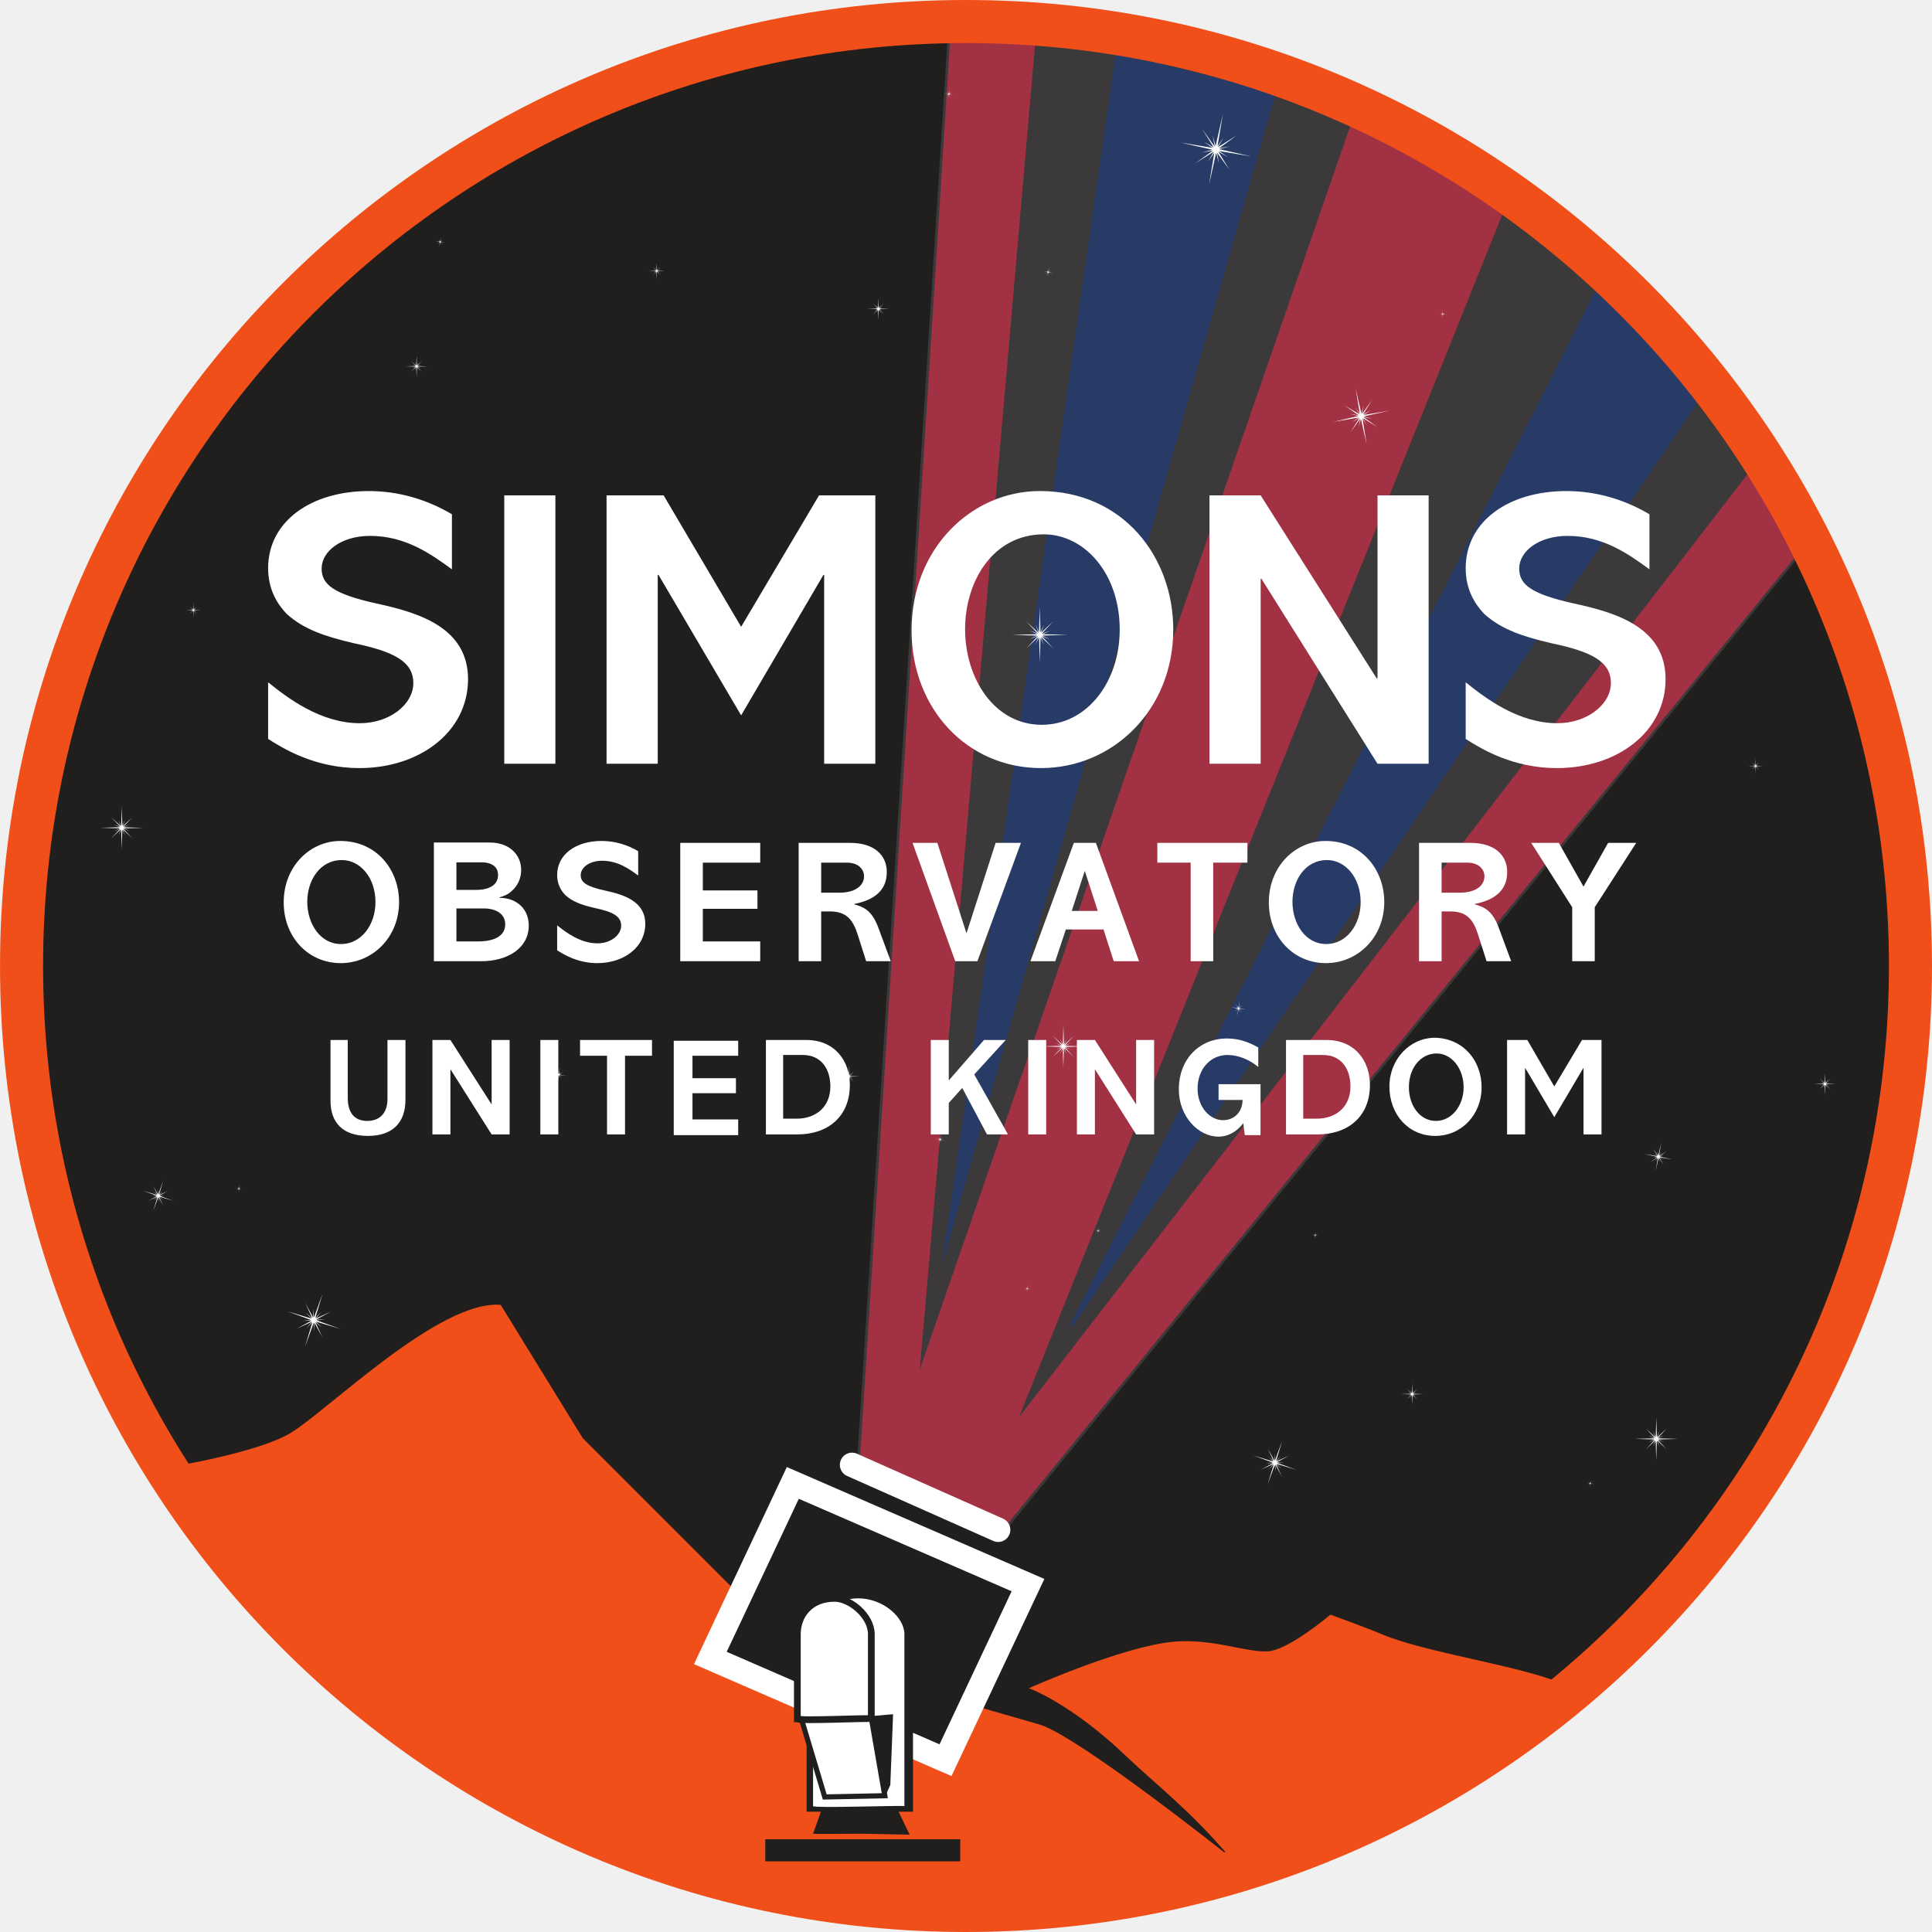
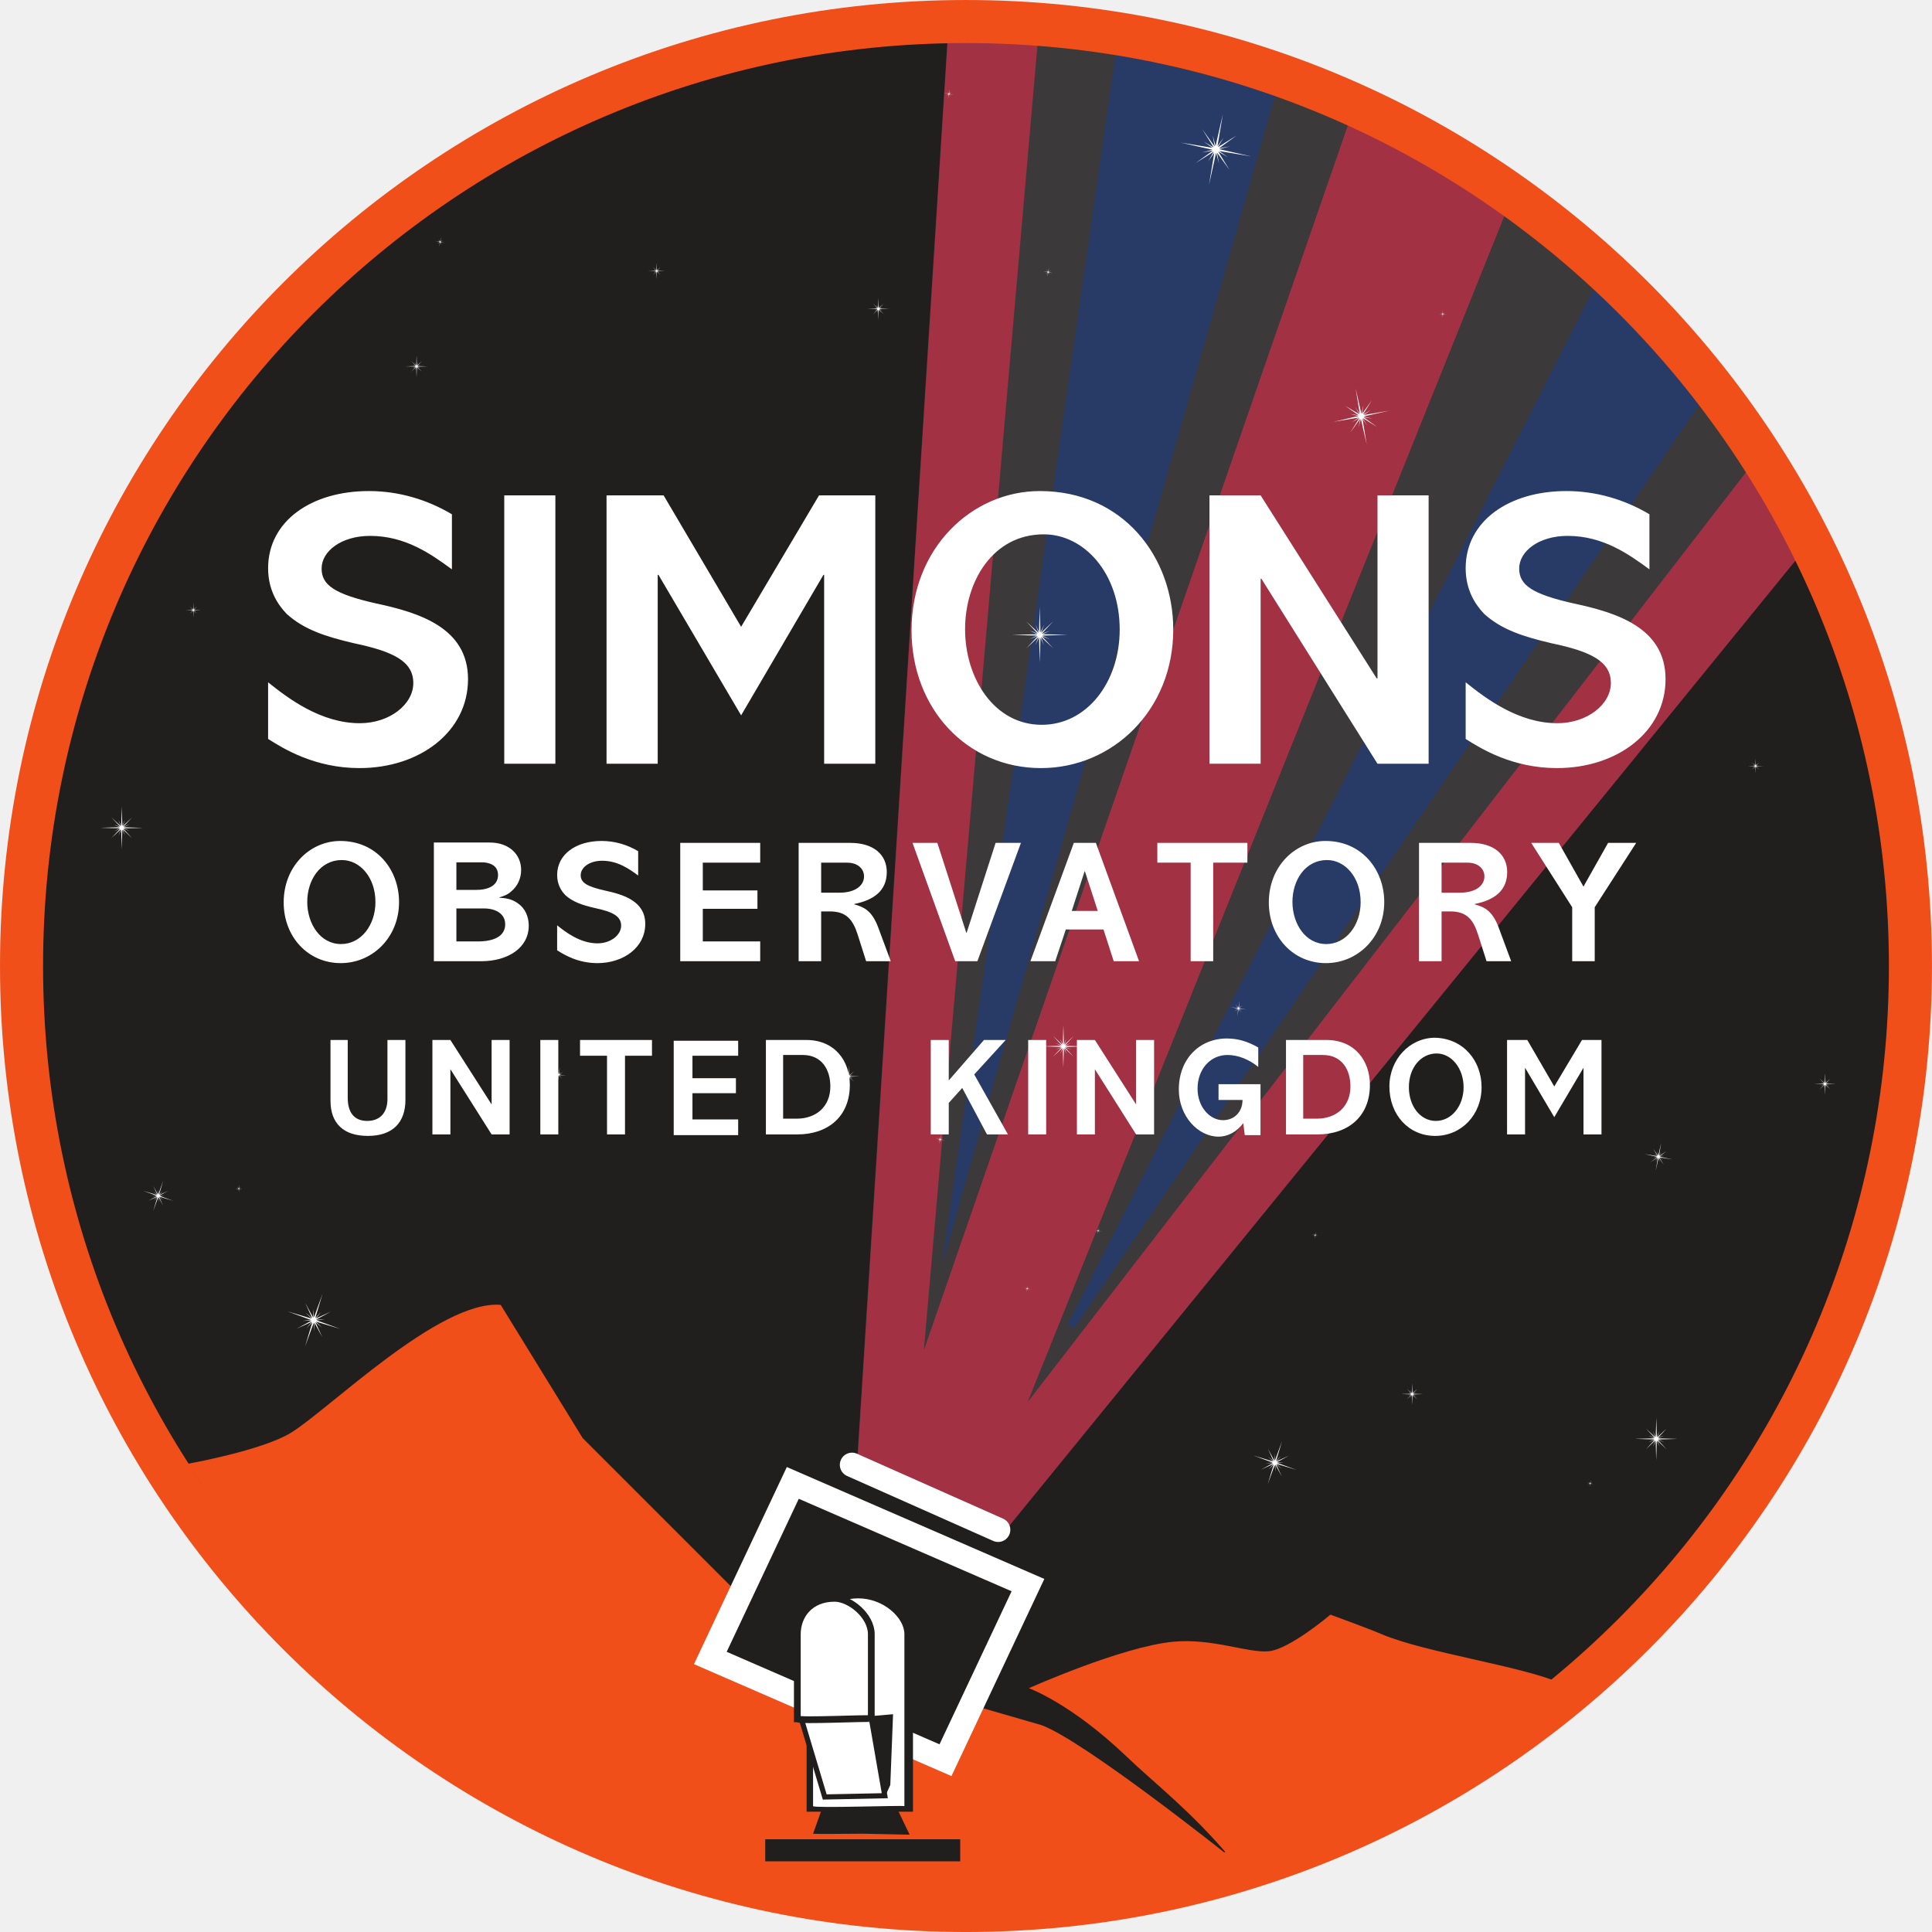
- <svg xmlns="http://www.w3.org/2000/svg" xmlns:xlink="http://www.w3.org/1999/xlink" width="257.802" height="257.802" viewBox="0 0 193.349 193.353">
-   <style>
-         .B{fill:none}.C{fill:#211e1e}.D{stroke-miterlimit:10}.E{stroke:#211e1e}.F{stroke-width:.265}
-     </style>
+ <svg xmlns="http://www.w3.org/2000/svg" xmlns:xlink="http://www.w3.org/1999/xlink" width="257.799" height="257.804" viewBox="0 0 193.349 193.353">
+   <style>.B{fill:none}.C{fill:#211e1e}.D{stroke-miterlimit:10}.E{stroke:#211e1e}.F{stroke-width:.265}</style>
  <defs>
    <clipPath id="A">
      <path d="M0 .051h222.074v221.891H0zm0 0" />
    </clipPath>
    <clipPath id="B">
      <path d="M0 .051h222.074v221.891H0zm0 0" />
    </clipPath>
    <path id="C" d="M16.578 112.211c0 52.203 42.316 94.52 94.52 94.52s94.52-42.316 94.52-94.52-42.316-94.523-94.52-94.523-94.52 42.32-94.52 94.523zm0 0" />
    <path id="D" d="M80.7 104.081c2.85 0 4.35 2.1 4.35 4.5 0 3.15-2.175 4.95-5.25 4.95h-3.15v-9.45zm-.975 7.875c1.95 0 3.375-1.2 3.375-3.225 0-1.65-.825-3.15-2.775-3.15h-1.95v6.375h1.35z" />
  </defs>
  <path d="M2.155 96.678c0 52.203 42.316 94.52 94.52 94.52s94.52-42.316 94.52-94.52-42.316-94.523-94.52-94.523-94.52 42.32-94.52 94.523" class="C" />
-   <path fill="#c8102e" stroke="#c8102e" stroke-width=".751" d="m95.25 3.504-9.116 143.48 6.737 2.995 49.977-134.215-7.417-3.626-43.607 125.976 11.66-133.97zm47.598 12.26L92.9 149.99l7.21 3.206 80.132-98.371-4.84-7.811-73.91 95.667L150.515 20.71z" class="F" />
-   <g fill="#012169">
-     <path d="m111.664 5.284 16.03 3.94-33.423 117.38z" />
-     <path stroke="#012169" stroke-width=".751" d="m160.204 28.325 10.082 11.137-63.099 93.247 53.017-104.384" class="F" />
+   <g transform="matrix(2.563017 1.21085 -1.21085 2.563017 111.1372 -545.4381)">
+     <path d="M77.654 177.492l18.714 47.14 2.6-.06-4.284-50.342-2.912-.039 5.074 46.754-16.469-44.49zm17.03-3.262l4.295 50.341 2.783-.064 10.736-43.453-2.721-1.762-9.159 41.653-2.743-46.293z" fill="#c8102e" stroke="#c8102e" class="F" />
+     <g fill="#012169">
+       <path d="M83.158 175.586l5.707-1.159 7.027 42.478z" />
+       <path d="M102.113 175.621l4.894 2.033-6.075 39.252 1.181-41.285" stroke="#012169" class="F" />
+     </g>
  </g>
-   <path fill="#646464" fill-opacity=".389" d="M85.723 147.07 94.918 2.527s24.25-.961 48.492 12.367c25.473 14.008 37.399 39.834 37.399 39.834l-80.324 98.632" />
-   <g class="B D E" clip-path="url(#A)" transform="translate(-14.423 -15.533)">
+   <path d="M85.723 147.07L94.918 2.527s24.25-.961 48.492 12.367c25.473 14.008 37.399 39.834 37.399 39.834l-80.324 98.632" fill="#646464" fill-opacity=".389" />
+   <g clip-path="url(#A)" transform="translate(-14.423 -15.532)" class="B D E">
    <use xlink:href="#C" stroke-width="3.204" />
  </g>
  <g fill="#f04f19">
    <path d="M18.819 146.491s7.336-1.312 10.258-3.078c3.746-2.262 14.879-13.336 21.031-12.824l8.207 13.336 20.336 20.336 8.262 3.383 17.277 4.992c4.172 1.473 18.652 13.004 18.652 13.004 4.906 3.191-3.52 3.676-4.418 3.684l-6.023 1.213-9.02.838-12.219.684c-25.698-6.966-20.77-5.219-22.641-7.066-2.801-1.371-7.879-1.461-10.305-3.312-2.184-1.664-7.105-2.469-8.836-4.785-2.145-2.871-8.254-4.41-8.832-5.52-.332-.633-11.129-8.977-11.41-9.57-2.405-3.441-10.32-15.312-10.32-15.312" />
    <path d="M156.128 168.428c-3.84-1.684-13.574-3.059-17.828-4.871-1.371-.586-5.152-1.965-5.152-1.965s-4.086 3.473-6.184 3.664-5.621-1.32-9.535-.953c-5.137.48-14.465 4.652-14.465 4.652s4.172 1.469 9.816 6.871c2.871 2.746 6.383 5.398 10.309 10.059 1.34 1.594 16.133-5.582 16.133-5.582l16.906-11.875" />
  </g>
  <use xlink:href="#C" x="-14.423" y="-15.533" stroke-width="2.155" class="B D E" />
  <g fill="#fff">
-     <path d="m144.425 31.417.102-.051-.109.047.156-.172-.172.16.043-.117-.047.109-.012-.355-.008.355-.055-.105.047.113-.172-.16.16.172-.117-.043.109.047-.352.012.352.012-.109.051.117-.047-.16.172.172-.16-.039.117.047-.109.008.352.012-.352.051.109-.043-.117.168.16-.16-.172.117.043-.105-.047.352-.012-.352-.012m-40.099 32.054.758-.348-.828.297 1.141-1.227-1.207 1.133.313-.805-.375.766-.078-2.531-.062 2.512-.348-.758.297.828-1.227-1.141 1.137 1.211-.805-.309.766.371-2.535.074 2.516.066-.762.344.832-.297-1.145 1.23 1.211-1.137-.312.805.375-.766.074 2.531.066-2.512.344.758-.293-.828 1.227 1.141-1.137-1.211.805.316-.766-.375 2.531-.078-2.512-.062M65.745 27.19l.105.227-.09-.238.355.336-.332-.359.242.086-.227-.102.738-.02-.738-.023.223-.109-.238.094.332-.355-.359.332.09-.242-.102.223-.02-.734-.027.738-.105-.223.094.238-.355-.336.332.359-.242-.082.223.098-.734.02.738.023-.223.109.238-.09-.336.352.359-.332-.086.238.098-.219.023.734.023-.742m116.927 81.39.141.301-.121-.316.477.445-.445-.477.324.113-.301-.137.988-.027-.992-.027.301-.148-.316.125.445-.477-.484.445.117-.324-.133.301-.027-.992-.035.996-.141-.301.121.32-.477-.449.449.484-.328-.117.301.137-.988.023.996.031-.305.148.32-.121-.449.469.484-.445-.117.324.133-.297.031.988.031-.996m-41.317 31.036.145.305-.121-.32.473.449-.445-.48.324.113-.301-.133.992-.031-.996-.027.301-.148-.316.125.445-.477-.48.445.117-.324-.137.301-.027-.988-.031.992-.145-.301.121.32-.473-.449.445.484-.324-.113.301.133-.992.023.996.035-.301.145.316-.121-.445.473.48-.449-.117.328.137-.301.027.988.031-.996m-56.386-31.794.145.301-.121-.316.477.449-.449-.48.328.113-.301-.137.988-.027-.992-.027.301-.148-.32.125.449-.477-.484.445.117-.324-.137.301-.023-.992-.035.996-.145-.301.125.32-.477-.449.449.484-.328-.117.301.137-.988.023.996.031-.305.148.32-.121-.449.469.484-.445-.117.324.133-.297.031.988.027-.996m38.972-6.984-.059-.227.043.246-.293-.375.266.391-.211-.121.199.133-.711-.086.695.129-.223.063.238-.047-.367.293.383-.266-.117.211.137-.195-.09.703.129-.695.063.227-.047-.242.293.371-.266-.387.207.121-.195-.133.707.082-.695-.121.227-.066-.242.047.371-.289-.387.262.121-.211-.137.195.086-.707-.125.695m41.762 42.971-.285-.59.238.617-.93-.871.875.941-.633-.23.582.27-1.93.051 1.941.059-.586.285.621-.238-.875.934.945-.883-.23.637.266-.582.051 1.93.059-1.945.285.59-.238-.621.934.875-.879-.941.637.223-.586-.262 1.93-.055-1.941-.055.586-.285-.617.242.871-.934-.945.875.227-.637-.262.582-.051-1.93-.059 1.949M19.331 60.987l-.102-.207.082.219-.332-.309.316.332-.227-.078.203.09-.684.023.695.02-.215.102.223-.086-.312.328.336-.309-.082.223.098-.207.016.688.02-.691.102.207-.082-.219.332.313-.312-.336.227.082-.207-.094.684-.02-.691-.023.211-.102-.219.09.309-.332-.336.313.078-.227-.094.207-.016-.687-.02.691m102.373-45.692.29 1.059-.2-1.089 1.259 1.748-1.139-1.848.969.569-.869-.619 3.206.539-3.206-.729 1.069-.28-1.089.2 1.738-1.269-1.848 1.149.579-.969-.619.869.539-3.206-.729 3.196-.29-1.059.2 1.109-1.259-1.758 1.159 1.848-.999-.579.889.619-3.216-.529 3.206.719-1.059.28 1.099-.19-1.738 1.249 1.828-1.149-.569.979.619-.869-.529 3.216.709-3.206M94.968 9.448l.039.148-.027-.152.176.242-.16-.254.137.074-.125-.082.449.074-.441-.102.145-.039-.152.031.242-.176-.258.156.082-.137-.086.125.07-.445-.098.441-.039-.148.027.156-.18-.242.168.25-.141-.078.125.09-.445-.074.441.098-.148.039.152-.027-.242.18.258-.164-.082.137.086-.121-.07.449.098-.449M44.053 24.26l.039.148-.027-.156.172.242-.156-.254.137.078-.125-.086.449.078-.445-.102.145-.043-.148.031.242-.172-.258.156.082-.137-.086.121.07-.441-.098.441-.039-.148.027.152-.18-.242.164.254-.137-.078.121.086-.441-.074.438.102-.145.035.152-.023-.242.176.254-.16-.078.133.086-.117-.07.445.098-.445m-28.208 95.258-.051-.477.012.504-.461-.848.398.871-.383-.32.352.344-1.395-.418 1.359.492-.48.051.508-.012-.848.461.867-.395-.316.379.344-.348-.418 1.395.492-1.359.047.477-.008-.508.461.848-.398-.867.383.316-.352-.34 1.395.418-1.359-.492.48-.051-.508.012.848-.465-.867.398.316-.379-.344.348.418-1.395-.492 1.359m15.579 12.322-.09-.832.02.879-.801-1.473.691 1.512-.664-.551.609.594-2.426-.727 2.359.859-.828.086.883-.019-1.477.801 1.512-.687-.551.664.594-.613-.727 2.426.859-2.359.082.824-.02-.879.805 1.477-.695-1.512.664.555-.605-.598 2.426.727-2.363-.855.832-.086-.883.016 1.477-.801-1.512.691.555-.664-.598.609.727-2.426-.855 2.363m74.941-27.314-.285-.586.238.613-.934-.871.879.941-.633-.227.582.266-1.93.055 1.941.059-.586.285.617-.242-.871.934.941-.879-.227.633.266-.582.051 1.93.059-1.945.285.59-.238-.621.93.879-.879-.945.637.223-.582-.258 1.93-.055-1.945-.059.586-.285-.613.242.871-.934-.945.875.227-.633-.262.582-.055-1.934-.055 1.949m69.312-27.941-.102-.207.082.223-.332-.312.313.336-.223-.078.203.09-.684.02.691.02-.211.102.219-.086-.309.332.336-.309-.082.223.098-.207.016.688.019-.691.102.207-.082-.219.332.313-.312-.34.223.082-.203-.094.684-.02-.691-.02.211-.102-.219.09.309-.336-.336.313.078-.227-.094.207-.016-.684-.019.688m-9.696 39.31.113.414-.078-.43.492.684-.449-.719.383.223-.34-.242 1.254.207-1.254-.281.418-.113-.426.082.68-.496-.723.449.227-.383-.242.344.211-1.254-.285 1.25-.113-.418.078.434-.492-.687.449.727-.387-.23.348.246-1.258-.207 1.254.281-.414.105.43-.07-.68.484.715-.445-.223.383.242-.344-.211 1.262.281-1.254m-34.359 7.752.031.105-.019-.113.129.184-.121-.191.105.059-.094-.066.332.059-.328-.074.105-.031-.109.023.18-.129-.191.113.059-.102-.062.094.055-.332-.074.328-.027-.109.016.117-.129-.18.121.184-.102-.055.09.063-.328-.055.324.074-.105.027.113-.019-.184.133.191-.121-.059.102.063-.086-.051.328.07-.328m-37.532-9.568.039.148-.027-.156.172.242-.16-.254.141.078-.125-.086.449.074-.445-.098.145-.043-.148.031.242-.172-.258.156.078-.137-.082.121.07-.445-.098.445-.039-.148.027.152-.18-.242.164.254-.137-.078.121.086-.441-.074.438.102-.145.035.152-.023-.242.176.254-.16-.078.133.086-.117-.074.445.102-.445M104.905 27.288l.039.145-.027-.152.176.242-.164-.254.141.078-.125-.086.449.074-.445-.102.148-.039-.152.031.242-.176-.258.156.082-.137-.086.125.07-.445-.098.441-.039-.148.027.156-.18-.242.164.25-.137-.078.121.09-.441-.074.438.102-.145.035.152-.027-.242.18.254-.164-.078.137.086-.117-.074.445.102-.445M127.6 146.155l-.066-.68.016.723-.66-1.211.566 1.242-.543-.457.5.492-1.992-.602 1.938.707-.68.07.723-.016-1.211.664 1.238-.57-.453.547.492-.5-.602 1.992.707-1.941.07.68-.012-.723.66 1.211-.574-1.242.547.457-.5-.492 1.996.602-1.945-.707.684-.07-.723.016 1.211-.664-1.242.57.453-.547-.488.504.602-1.996-.711 1.941m8.873-104.618.711-.504-.779.459.894-1.444-.986 1.375.137-.871-.207.848-.573-2.522.413 2.522-.481-.688.458.756-1.467-.871 1.375.963-.871-.138.871.206-2.545.596 2.545-.436-.711.504.802-.481-.917 1.467.986-1.375-.16.871.229-.848.573 2.545-.413-2.568.481.711-.458-.779 1.467.917-1.398-1.009.894.16-.871-.229 2.545-.573-2.545.436m-26.564 81.673.027.109-.016-.113.129.18-.121-.187.102.055-.094-.062.336.059-.328-.078.105-.027-.113.019.184-.129-.195.117.063-.102-.062.094.051-.332-.07.328-.031-.109.019.113-.133-.18.125.188-.105-.059.094.066-.332-.055.328.074-.109.027.113-.019-.18.133.191-.121-.059.102.063-.09-.055.332.074-.332m49.233 25.28.031.109-.023-.113.129.18-.117-.191.102.059-.09-.062.332.059-.328-.078.105-.027-.109.019.18-.129-.191.117.059-.102-.062.094.055-.332-.074.328-.031-.109.019.113-.129-.18.121.188-.105-.059.094.066-.332-.059.328.078-.105.027.109-.019-.18.133.191-.121-.059.102.063-.09-.055.332.074-.332m-42.767-82.134.039.148-.027-.156.176.246-.16-.258.137.078-.125-.086.449.078-.441-.102.145-.039-.152.027.242-.176-.258.16.082-.137-.086.125.074-.449-.098.445-.043-.148.027.152-.18-.242.168.254-.141-.078.125.086-.445-.074.438.102-.145.035.152-.023-.242.176.258-.16-.082.133.086-.117-.07.445.098-.445m-13.572 62.641.027.109-.019-.117.129.184-.117-.191.102.059-.094-.062.336.055-.332-.078.109-.027-.113.023.18-.129-.191.117.063-.105-.066.094.055-.332-.07.332-.031-.113.019.117-.133-.184.121.191-.102-.062.09.07-.328-.059.324.074-.105.027.113-.019-.18.133.188-.121-.059.102.066-.086-.055.332.074-.332m-19.52-77.885-.148-.301.125.316-.477-.445.449.484-.324-.117.297.133-.984.027.992.031-.301.145.316-.121-.445.477.484-.449-.117.32.133-.297.027.992.027-.996.148.301-.125-.316.477.449-.449-.484.324.113-.297-.133.988-.027-.992-.031.297-.148-.316.125.449-.473-.484.449.117-.328-.137.297-.023-.984-.031.992M88.014 30.885l.297-.148-.316.121.449-.477-.484.449.113-.324-.133.301-.027-.984-.031.992-.145-.301.121.313-.473-.445.449.484-.328-.117.297.137-.984.027.992.027-.301.148.32-.125-.449.477.484-.449-.117.324.133-.297.031.984.027-.992.145.301-.121-.316.477.449-.449-.484.324.117-.297-.137.988-.027-.992-.027" />
-     <path d="m87.948 30.901.105-.051-.109.047.156-.172-.172.16.043-.117-.047.105-.012-.352-.012.355-.051-.109.043.117-.168-.16.156.172-.113-.043.105.047-.352.012.355.008-.109.055.113-.047-.156.172.168-.16-.039.117.047-.109.012.352.012-.352.051.109-.043-.117.168.16-.16-.172.113.043-.105-.051.355-.008-.355-.012M23.94 118.944l.105-.051-.109.047.156-.172-.172.16.043-.117-.047.109-.012-.355-.012.355-.051-.105.047.113-.172-.16.156.172-.113-.039.105.043-.352.012.355.008-.109.051.113-.043-.156.172.172-.16-.043.117.047-.105.012.348.012-.352.051.109-.043-.117.168.16-.16-.172.117.039-.105-.047.352-.008-.355-.012m31.973-11.473-.062-.227.043.246-.293-.375.266.387-.207-.117.195.133-.707-.086.695.129-.223.063.238-.047-.367.293.383-.266-.117.211.133-.195-.086.703.125-.695.063.227-.043-.242.293.371-.27-.387.211.121-.195-.137.707.09-.695-.125.223-.066-.238.047.371-.289-.387.262.121-.211-.137.195.086-.707-.125.695M12.132 82.647l-.285-.586.238.617-.93-.871.875.938-.637-.227.582.27-1.926.051 1.941.059-.586.285.617-.242-.875.934.945-.879-.227.637.266-.586.051 1.934.059-1.949.285.59-.238-.617.93.875-.879-.945.637.227-.586-.262 1.934-.051-1.945-.059.586-.285-.617.238.871-.93-.941.875.227-.637-.262.582-.055-1.93-.055 1.945M45.225 56.979c-2.051-1.496-4.609-3.348-8.191-3.348-2.875 0-4.848 1.535-4.848 3.27 0 1.656 1.301 2.563 5.516 3.504 4.215.906 9.137 2.406 9.137 7.563 0 5.277-4.844 8.902-10.867 8.902-4.492 0-7.641-1.969-9.141-2.918v-5.668c2.012 1.613 5.277 4.094 9.18 4.094 2.992 0 5.352-1.891 5.352-4.016 0-2.168-1.965-3.148-5.906-3.98-2.875-.668-5.039-1.375-6.773-2.949-.945-.988-1.852-2.441-1.852-4.57 0-4.684 4.293-7.719 10.082-7.719 2.953 0 5.789.828 8.313 2.324v5.512m5.237 19.456h5.117V49.577h-5.117zM87.6 49.577v26.859h-5.121V57.534h-.074l-8.234 14.059-8.27-14.059h-.078v18.902h-5.121V49.577h5.711l7.758 13.152 7.797-13.152H87.6m8.985 13.39c0 4.922 2.914 9.57 7.676 9.57 4.531 0 7.797-4.293 7.797-9.531 0-5.633-3.543-9.531-7.598-9.531-5.082 0-7.875 4.688-7.875 9.492zm20.832.039c0 8.074-6.066 13.863-13.234 13.863-7.402 0-12.957-5.949-12.957-13.785 0-8.23 6.027-13.941 12.84-13.941 8.352 0 13.352 6.617 13.352 13.863m8.745-13.429 11.613 18.313h.082V49.577h5.117v26.859h-5.117l-11.617-18.512h-.078v18.512h-5.121V49.577h5.121m38.91 7.402c-2.051-1.496-4.609-3.348-8.191-3.348-2.875 0-4.844 1.535-4.844 3.27 0 1.656 1.297 2.563 5.512 3.504 4.215.906 9.137 2.406 9.137 7.563 0 5.277-4.844 8.902-10.867 8.902-4.492 0-7.641-1.969-9.137-2.918v-5.668c2.008 1.613 5.273 4.094 9.172 4.094 2.996 0 5.359-1.891 5.359-4.016 0-2.168-1.969-3.148-5.91-3.98-2.875-.668-5.039-1.375-6.773-2.949-.941-.988-1.848-2.441-1.848-4.57 0-4.684 4.289-7.719 10.082-7.719 2.953 0 5.789.828 8.309 2.324v5.512M30.749 90.257c0 2.172 1.285 4.223 3.387 4.223 1.996 0 3.438-1.895 3.438-4.203 0-2.484-1.562-4.203-3.352-4.203-2.238 0-3.473 2.066-3.473 4.184zm9.188.019c0 3.559-2.676 6.113-5.836 6.113-3.266 0-5.711-2.621-5.711-6.078 0-3.629 2.656-6.148 5.66-6.148 3.68 0 5.887 2.918 5.887 6.113M45.675 90.917v3.301h2.188c.781 0 2.695-.141 2.695-1.719 0-1.078-.992-1.582-2.102-1.582zm0-4.617v2.762h1.965c1.23 0 2.203-.434 2.203-1.496 0-1.074-1.039-1.266-1.633-1.266zm3.355-1.98c1.906 0 3.125 1.18 3.125 2.746 0 .832-.348 1.598-.957 2.117-.398.363-.746.484-1.215.625v.035c.555.035 1.18.086 1.84.555.715.484 1.094 1.32 1.094 2.242 0 2.203-2.051 3.559-4.773 3.559h-4.723v-11.88h5.609m14.836 3.301c-.902-.66-2.031-1.477-3.613-1.477-1.266 0-2.137.676-2.137 1.441 0 .73.574 1.129 2.434 1.543 1.855.402 4.027 1.063 4.027 3.336 0 2.328-2.137 3.926-4.793 3.926-1.98 0-3.367-.867-4.027-1.285v-2.5c.883.711 2.328 1.805 4.043 1.805 1.32 0 2.363-.832 2.363-1.77 0-.957-.867-1.391-2.605-1.758-1.266-.293-2.223-.605-2.984-1.301a2.814 2.814 0 0 1-.816-2.016c0-2.066 1.891-3.402 4.445-3.402 1.301 0 2.555.363 3.664 1.023v2.434m12.214-3.265v1.98h-5.746v2.777h5.469v1.84h-5.469v3.266h5.746v1.98h-8.004V84.354h8.004m6.101 1.981v3.004h1.824c1.668 0 2.465-.766 2.465-1.633 0-.711-.57-1.371-1.699-1.371zm2.918-1.98c2.328 0 3.648 1.18 3.648 2.918 0 1.875-1.305 2.813-3.25 3.195v.035c.871.262 1.738.539 2.398 2.328l1.25 3.367h-2.465l-.832-2.621c-.488-1.547-1.148-2.363-2.797-2.363h-.871v4.984h-2.254V84.354H85.1m17.075 0-4.359 11.844h-2.219l-4.273-11.844h2.484l2.898 8.996h.035l2.898-8.996h2.535m6.403 2.848h-.031l-1.285 3.961h2.602zm1.098-2.848 4.32 11.844h-2.535l-1.023-3.176h-3.77l-1.059 3.176h-2.484l4.344-11.844h2.207m15.164 0v1.98h-3.422v9.863h-2.258v-9.863h-3.336v-1.98h9.016m4.507 5.903c0 2.172 1.285 4.223 3.387 4.223 1.996 0 3.438-1.895 3.438-4.203 0-2.484-1.562-4.203-3.352-4.203-2.238 0-3.473 2.066-3.473 4.184zm9.188.019c0 3.559-2.676 6.113-5.836 6.113-3.266 0-5.715-2.621-5.715-6.078 0-3.629 2.66-6.148 5.664-6.148 3.68 0 5.887 2.918 5.887 6.113m5.738-3.941v3.004h1.824c1.668 0 2.465-.766 2.465-1.633 0-.711-.57-1.371-1.699-1.371zm2.918-1.98c2.328 0 3.648 1.18 3.648 2.918 0 1.875-1.301 2.813-3.246 3.195v.035c.867.262 1.734.539 2.395 2.328l1.25 3.367h-2.465l-.836-2.621c-.484-1.547-1.145-2.363-2.793-2.363h-.871v4.984h-2.258V84.354h5.176m8.813 0 2.469 4.375 2.465-4.375h2.813l-4.152 6.441v5.402h-2.254v-5.402l-4.102-6.441h2.762m-75.185 79.164 8.559-1.07s-.461-1.566-2.793-1.504c-1.348.035-3.066.246-3.066.246l-2.699 2.328" />
+     <path d="M144.425 31.417l.102-.051-.109.047.156-.172-.172.16.043-.117-.047.109-.012-.355-.008.355-.055-.105.047.113-.172-.16.16.172-.117-.043.109.047-.352.012.352.012-.109.051.117-.047-.16.172.172-.16-.039.117.047-.109.008.352.012-.352.051.109-.043-.117.168.16-.16-.172.117.043-.105-.047.352-.012-.352-.012m-40.099 32.054l.758-.348-.828.297 1.141-1.227-1.207 1.133.313-.805-.375.766-.078-2.531-.062 2.512-.348-.758.297.828-1.227-1.141 1.137 1.211-.805-.309.766.371-2.535.074 2.516.066-.762.344.832-.297-1.145 1.23 1.211-1.137-.312.805.375-.766.074 2.531.066-2.512.344.758-.293-.828 1.227 1.141-1.137-1.211.805.316-.766-.375 2.531-.078-2.512-.062M65.745 27.19l.105.227-.09-.238.355.336-.332-.359.242.086-.227-.102.738-.02-.738-.023.223-.109-.238.094.332-.355-.359.332.09-.242-.102.223-.02-.734-.027.738-.105-.223.094.238-.355-.336.332.359-.242-.082.223.098-.734.02.738.023-.223.109.238-.09-.336.352.359-.332-.086.238.098-.219.023.734.023-.742m116.927 81.39l.141.301-.121-.316.477.445-.445-.477.324.113-.301-.137.988-.027-.992-.027.301-.148-.316.125.445-.477-.484.445.117-.324-.133.301-.027-.992-.035.996-.141-.301.121.32-.477-.449.449.484-.328-.117.301.137-.988.023.996.031-.305.148.32-.121-.449.469.484-.445-.117.324.133-.297.031.988.031-.996m-41.317 31.036l.145.305-.121-.32.473.449-.445-.48.324.113-.301-.133.992-.031-.996-.027.301-.148-.316.125.445-.477-.48.445.117-.324-.137.301-.027-.988-.031.992-.145-.301.121.32-.473-.449.445.484-.324-.113.301.133-.992.023.996.035-.301.145.316-.121-.445.473.48-.449-.117.328.137-.301.027.988.031-.996m-56.386-31.794l.145.301-.121-.316.477.449-.449-.48.328.113-.301-.137.988-.027-.992-.027.301-.148-.32.125.449-.477-.484.445.117-.324-.137.301-.023-.992-.035.996-.145-.301.125.32-.477-.449.449.484-.328-.117.301.137-.988.023.996.031-.305.148.32-.121-.449.469.484-.445-.117.324.133-.297.031.988.027-.996m38.972-6.984l-.059-.227.043.246-.293-.375.266.391-.211-.121.199.133-.711-.086.695.129-.223.063.238-.047-.367.293.383-.266-.117.211.137-.195-.09.703.129-.695.063.227-.047-.242.293.371-.266-.387.207.121-.195-.133.707.082-.695-.121.227-.066-.242.047.371-.289-.387.262.121-.211-.137.195.086-.707-.125.695m41.762 42.971l-.285-.59.238.617-.93-.871.875.941-.633-.23.582.27-1.93.051 1.941.059-.586.285.621-.238-.875.934.945-.883-.23.637.266-.582.051 1.93.059-1.945.285.59-.238-.621.934.875-.879-.941.637.223-.586-.262 1.93-.055-1.941-.055.586-.285-.617.242.871-.934-.945.875.227-.637-.262.582-.051-1.93-.059 1.949M19.331 60.987l-.102-.207.082.219-.332-.309.316.332-.227-.078.203.09-.684.023.695.02-.215.102.223-.086-.312.328.336-.309-.082.223.098-.207.016.688.02-.691.102.207-.082-.219.332.313-.312-.336.227.082-.207-.094.684-.02-.691-.023.211-.102-.219.09.309-.332-.336.313.078-.227-.094.207-.016-.687-.02.691m102.373-45.692l.29 1.059-.2-1.089 1.259 1.748-1.139-1.848.969.569-.869-.619 3.206.539-3.206-.729 1.069-.28-1.089.2 1.738-1.269-1.848 1.149.579-.969-.619.869.539-3.206-.729 3.196-.29-1.059.2 1.109-1.259-1.758 1.159 1.848-.999-.579.889.619-3.216-.529 3.206.719-1.059.28 1.099-.19-1.738 1.249 1.828-1.149-.569.979.619-.869-.529 3.216.709-3.206M94.968 9.448l.039.148-.027-.152.176.242-.16-.254.137.074-.125-.082.449.074-.441-.102.145-.039-.152.031.242-.176-.258.156.082-.137-.086.125.07-.445-.098.441-.039-.148.027.156-.18-.242.168.25-.141-.078.125.09-.445-.074.441.098-.148.039.152-.027-.242.18.258-.164-.082.137.086-.121-.07.449.098-.449M44.053 24.26l.039.148-.027-.156.172.242-.156-.254.137.078-.125-.086.449.078-.445-.102.145-.043-.148.031.242-.172-.258.156.082-.137-.086.121.07-.441-.098.441-.039-.148.027.152-.18-.242.164.254-.137-.078.121.086-.441-.074.438.102-.145.035.152-.023-.242.176.254-.16-.078.133.086-.117-.07.445.098-.445m-28.208 95.258l-.051-.477.012.504-.461-.848.398.871-.383-.32.352.344-1.395-.418 1.359.492-.48.051.508-.012-.848.461.867-.395-.316.379.344-.348-.418 1.395.492-1.359.047.477-.008-.508.461.848-.398-.867.383.316-.352-.34 1.395.418-1.359-.492.48-.051-.508.012.848-.465-.867.398.316-.379-.344.348.418-1.395-.492 1.359m15.579 12.322l-.09-.832.02.879-.801-1.473.691 1.512-.664-.551.609.594-2.426-.727 2.359.859-.828.086.883-.019-1.477.801 1.512-.687-.551.664.594-.613-.727 2.426.859-2.359.082.824-.02-.879.805 1.477-.695-1.512.664.555-.605-.598 2.426.727-2.363-.855.832-.086-.883.016 1.477-.801-1.512.691.555-.664-.598.609.727-2.426-.855 2.363m74.941-27.314l-.285-.586.238.613-.934-.871.879.941-.633-.227.582.266-1.93.055 1.941.059-.586.285.617-.242-.871.934.941-.879-.227.633.266-.582.051 1.93.059-1.945.285.59-.238-.621.93.879-.879-.945.637.223-.582-.258 1.93-.055-1.945-.059.586-.285-.613.242.871-.934-.945.875.227-.633-.262.582-.055-1.934-.055 1.949m69.312-27.941l-.102-.207.082.223-.332-.312.313.336-.223-.078.203.09-.684.02.691.02-.211.102.219-.086-.309.332.336-.309-.082.223.098-.207.016.688.019-.691.102.207-.082-.219.332.313-.312-.34.223.082-.203-.094.684-.02-.691-.02.211-.102-.219.09.309-.336-.336.313.078-.227-.094.207-.016-.684-.019.688m-9.696 39.31l.113.414-.078-.43.492.684-.449-.719.383.223-.34-.242 1.254.207-1.254-.281.418-.113-.426.082.68-.496-.723.449.227-.383-.242.344.211-1.254-.285 1.25-.113-.418.078.434-.492-.687.449.727-.387-.23.348.246-1.258-.207 1.254.281-.414.105.43-.07-.68.484.715-.445-.223.383.242-.344-.211 1.262.281-1.254m-34.359 7.752l.031.105-.019-.113.129.184-.121-.191.105.059-.094-.066.332.059-.328-.074.105-.031-.109.023.18-.129-.191.113.059-.102-.062.094.055-.332-.074.328-.027-.109.016.117-.129-.18.121.184-.102-.055.09.063-.328-.055.324.074-.105.027.113-.019-.184.133.191-.121-.059.102.063-.086-.051.328.07-.328m-37.532-9.568l.039.148-.027-.156.172.242-.16-.254.141.078-.125-.086.449.074-.445-.098.145-.043-.148.031.242-.172-.258.156.078-.137-.082.121.07-.445-.098.445-.039-.148.027.152-.18-.242.164.254-.137-.078.121.086-.441-.074.438.102-.145.035.152-.023-.242.176.254-.16-.078.133.086-.117-.074.445.102-.445" />
+     <path d="M104.905 27.288l.039.145-.027-.152.176.242-.164-.254.141.078-.125-.086.449.074-.445-.102.148-.039-.152.031.242-.176-.258.156.082-.137-.086.125.07-.445-.098.441-.039-.148.027.156-.18-.242.164.25-.137-.078.121.09-.441-.074.438.102-.145.035.152-.027-.242.18.254-.164-.078.137.086-.117-.074.445.102-.445M127.6 146.155l-.066-.68.016.723-.66-1.211.566 1.242-.543-.457.5.492-1.992-.602 1.938.707-.68.07.723-.016-1.211.664 1.238-.57-.453.547.492-.5-.602 1.992.707-1.941.07.68-.012-.723.66 1.211-.574-1.242.547.457-.5-.492 1.996.602-1.945-.707.684-.07-.723.016 1.211-.664-1.242.57.453-.547-.488.504.602-1.996-.711 1.941m8.873-104.618l.711-.504-.779.459.894-1.444-.986 1.375.137-.871-.207.848-.573-2.522.413 2.522-.481-.688.458.756-1.467-.871 1.375.963-.871-.138.871.206-2.545.596 2.545-.436-.711.504.802-.481-.917 1.467.986-1.375-.16.871.229-.848.573 2.545-.413-2.568.481.711-.458-.779 1.467.917-1.398-1.009.894.16-.871-.229 2.545-.573-2.545.436m-26.564 81.673l.027.109-.016-.113.129.18-.121-.187.102.055-.094-.062.336.059-.328-.078.105-.027-.113.019.184-.129-.195.117.063-.102-.062.094.051-.332-.07.328-.031-.109.019.113-.133-.18.125.188-.105-.059.094.066-.332-.055.328.074-.109.027.113-.019-.18.133.191-.121-.059.102.063-.09-.055.332.074-.332m49.233 25.28l.031.109-.023-.113.129.18-.117-.191.102.059-.09-.062.332.059-.328-.078.105-.027-.109.019.18-.129-.191.117.059-.102-.062.094.055-.332-.074.328-.031-.109.019.113-.129-.18.121.188-.105-.059.094.066-.332-.059.328.078-.105.027.109-.019-.18.133.191-.121-.059.102.063-.09-.055.332.074-.332m-42.767-82.134l.039.148-.027-.156.176.246-.16-.258.137.078-.125-.086.449.078-.441-.102.145-.039-.152.027.242-.176-.258.16.082-.137-.086.125.074-.449-.098.445-.043-.148.027.152-.18-.242.168.254-.141-.078.125.086-.445-.074.438.102-.145.035.152-.023-.242.176.258-.16-.082.133.086-.117-.07.445.098-.445m-13.572 62.641l.027.109-.019-.117.129.184-.117-.191.102.059-.094-.062.336.055-.332-.078.109-.027-.113.023.18-.129-.191.117.063-.105-.066.094.055-.332-.07.332-.031-.113.019.117-.133-.184.121.191-.102-.062.09.07-.328-.059.324.074-.105.027.113-.019-.18.133.188-.121-.059.102.066-.086-.055.332.074-.332m-19.52-77.885l-.148-.301.125.316-.477-.445.449.484-.324-.117.297.133-.984.027.992.031-.301.145.316-.121-.445.477.484-.449-.117.32.133-.297.027.992.027-.996.148.301-.125-.316.477.449-.449-.484.324.113-.297-.133.988-.027-.992-.031.297-.148-.316.125.449-.473-.484.449.117-.328-.137.297-.023-.984-.031.992" />
+     <path d="M88.014 30.885l.297-.148-.316.121.449-.477-.484.449.113-.324-.133.301-.027-.984-.031.992-.145-.301.121.313-.473-.445.449.484-.328-.117.297.137-.984.027.992.027-.301.148.32-.125-.449.477.484-.449-.117.324.133-.297.031.984.027-.992.145.301-.121-.316.477.449-.449-.484.324.117-.297-.137.988-.027-.992-.027" />
+     <path d="M87.948 30.901l.105-.051-.109.047.156-.172-.172.16.043-.117-.047.105-.012-.352-.012.355-.051-.109.043.117-.168-.16.156.172-.113-.043.105.047-.352.012.355.008-.109.055.113-.047-.156.172.168-.16-.039.117.047-.109.012.352.012-.352.051.109-.043-.117.168.16-.16-.172.113.043-.105-.051.355-.008-.355-.012M23.94 118.944l.105-.051-.109.047.156-.172-.172.16.043-.117-.047.109-.012-.355-.012.355-.051-.105.047.113-.172-.16.156.172-.113-.039.105.043-.352.012.355.008-.109.051.113-.043-.156.172.172-.16-.043.117.047-.105.012.348.012-.352.051.109-.043-.117.168.16-.16-.172.117.039-.105-.047.352-.008-.355-.012m31.973-11.473l-.062-.227.043.246-.293-.375.266.387-.207-.117.195.133-.707-.086.695.129-.223.063.238-.047-.367.293.383-.266-.117.211.133-.195-.086.703.125-.695.063.227-.043-.242.293.371-.27-.387.211.121-.195-.137.707.09-.695-.125.223-.066-.238.047.371-.289-.387.262.121-.211-.137.195.086-.707-.125.695M12.132 82.647l-.285-.586.238.617-.93-.871.875.938-.637-.227.582.27-1.926.051 1.941.059-.586.285.617-.242-.875.934.945-.879-.227.637.266-.586.051 1.934.059-1.949.285.59-.238-.617.93.875-.879-.945.637.227-.586-.262 1.934-.051-1.945-.059.586-.285-.617.238.871-.93-.941.875.227-.637-.262.582-.055-1.93-.055 1.945" />
+     <path d="M45.225 56.979c-2.051-1.496-4.609-3.348-8.191-3.348-2.875 0-4.848 1.535-4.848 3.27 0 1.656 1.301 2.563 5.516 3.504 4.215.906 9.137 2.406 9.137 7.563 0 5.277-4.844 8.902-10.867 8.902-4.492 0-7.641-1.969-9.141-2.918v-5.668c2.012 1.613 5.277 4.094 9.18 4.094 2.992 0 5.352-1.891 5.352-4.016 0-2.168-1.965-3.148-5.906-3.98-2.875-.668-5.039-1.375-6.773-2.949-.945-.988-1.852-2.441-1.852-4.57 0-4.684 4.293-7.719 10.082-7.719 2.953 0 5.789.828 8.313 2.324v5.512m5.237 19.456h5.117V49.577h-5.117zM87.6 49.577v26.859h-5.121V57.534h-.074l-8.234 14.059-8.27-14.059h-.078v18.902h-5.121V49.577h5.711l7.758 13.152 7.797-13.152H87.6m8.985 13.391c0 4.922 2.914 9.57 7.676 9.57 4.531 0 7.797-4.293 7.797-9.531 0-5.633-3.543-9.531-7.598-9.531-5.082 0-7.875 4.688-7.875 9.492zm20.832.039c0 8.074-6.066 13.863-13.234 13.863-7.402 0-12.957-5.949-12.957-13.785 0-8.23 6.027-13.941 12.84-13.941 8.352 0 13.352 6.617 13.352 13.863m8.745-13.43l11.613 18.313h.082V49.577h5.117v26.859h-5.117l-11.617-18.512h-.078v18.512h-5.121V49.577h5.121m38.91 7.402c-2.051-1.496-4.609-3.348-8.191-3.348-2.875 0-4.844 1.535-4.844 3.27 0 1.656 1.297 2.563 5.512 3.504 4.215.906 9.137 2.406 9.137 7.563 0 5.277-4.844 8.902-10.867 8.902-4.492 0-7.641-1.969-9.137-2.918v-5.668c2.008 1.613 5.273 4.094 9.172 4.094 2.996 0 5.359-1.891 5.359-4.016 0-2.168-1.969-3.148-5.91-3.98-2.875-.668-5.039-1.375-6.773-2.949-.941-.988-1.848-2.441-1.848-4.57 0-4.684 4.289-7.719 10.082-7.719 2.953 0 5.789.828 8.309 2.324v5.512M30.749 90.257c0 2.172 1.285 4.223 3.387 4.223 1.996 0 3.438-1.895 3.438-4.203 0-2.484-1.562-4.203-3.352-4.203-2.238 0-3.473 2.066-3.473 4.184zm9.188.019c0 3.559-2.676 6.113-5.836 6.113-3.266 0-5.711-2.621-5.711-6.078 0-3.629 2.656-6.148 5.66-6.148 3.68 0 5.887 2.918 5.887 6.113" />
+     <path d="M45.675 90.917v3.301h2.188c.781 0 2.695-.141 2.695-1.719 0-1.078-.992-1.582-2.102-1.582zm0-4.617v2.762h1.965c1.23 0 2.203-.434 2.203-1.496 0-1.074-1.039-1.266-1.633-1.266zm3.355-1.98c1.906 0 3.125 1.18 3.125 2.746 0 .832-.348 1.598-.957 2.117-.398.363-.746.484-1.215.625v.035c.555.035 1.18.086 1.84.555.715.484 1.094 1.32 1.094 2.242 0 2.203-2.051 3.559-4.773 3.559h-4.723v-11.88h5.609m14.836 3.301c-.902-.66-2.031-1.477-3.613-1.477-1.266 0-2.137.676-2.137 1.441 0 .73.574 1.129 2.434 1.543 1.855.402 4.027 1.063 4.027 3.336 0 2.328-2.137 3.926-4.793 3.926-1.98 0-3.367-.867-4.027-1.285v-2.5c.883.711 2.328 1.805 4.043 1.805 1.32 0 2.363-.832 2.363-1.77 0-.957-.867-1.391-2.605-1.758-1.266-.293-2.223-.605-2.984-1.301-.418-.434-.816-1.078-.816-2.016 0-2.066 1.891-3.402 4.445-3.402 1.301 0 2.555.363 3.664 1.023v2.434m12.214-3.265v1.98h-5.746v2.777h5.469v1.84h-5.469v3.266h5.746v1.98h-8.004V84.354h8.004m6.101 1.981v3.004h1.824c1.668 0 2.465-.766 2.465-1.633 0-.711-.57-1.371-1.699-1.371zm2.918-1.98c2.328 0 3.648 1.18 3.648 2.918 0 1.875-1.305 2.813-3.25 3.195v.035c.871.262 1.738.539 2.398 2.328l1.25 3.367h-2.465l-.832-2.621c-.488-1.547-1.148-2.363-2.797-2.363h-.871v4.984h-2.254V84.354H85.1m17.075 0l-4.359 11.844h-2.219l-4.273-11.844h2.484l2.898 8.996h.035l2.898-8.996h2.535m6.403 2.848h-.031l-1.285 3.961h2.602zm1.098-2.848l4.32 11.844h-2.535l-1.023-3.176h-3.77l-1.059 3.176h-2.484l4.344-11.844h2.207m15.164 0v1.98h-3.422v9.863h-2.258v-9.863h-3.336v-1.98h9.016m4.507 5.903c0 2.172 1.285 4.223 3.387 4.223 1.996 0 3.438-1.895 3.438-4.203 0-2.484-1.562-4.203-3.352-4.203-2.238 0-3.473 2.066-3.473 4.184zm9.188.019c0 3.559-2.676 6.113-5.836 6.113-3.266 0-5.715-2.621-5.715-6.078 0-3.629 2.66-6.148 5.664-6.148 3.68 0 5.887 2.918 5.887 6.113m5.738-3.941v3.004h1.824c1.668 0 2.465-.766 2.465-1.633 0-.711-.57-1.371-1.699-1.371zm2.918-1.98c2.328 0 3.648 1.18 3.648 2.918 0 1.875-1.301 2.813-3.246 3.195v.035c.867.262 1.734.539 2.395 2.328l1.25 3.367h-2.465l-.836-2.621c-.484-1.547-1.145-2.363-2.793-2.363h-.871v4.984h-2.258V84.354h5.176m8.813 0l2.469 4.375 2.465-4.375h2.813l-4.152 6.441v5.402h-2.254v-5.402l-4.102-6.441h2.762m-75.185 79.164l8.559-1.07s-.461-1.566-2.793-1.504c-1.348.035-3.066.246-3.066.246l-2.699 2.328" />
  </g>
  <g class="C">
-     <path d="m86.956 172.968 2.695-.676-2.484.184-6.961.734" />
-     <path d="m94.624 176.159 8.254-17.523-23.535-10.227-8.254 17.52 23.535 10.23" />
+     <path d="M86.956 172.968l2.695-.676-2.484.184-6.961.734" />
+     <path d="M94.624 176.159l8.254-17.523-23.535-10.227-8.254 17.52 23.535 10.23" />
  </g>
  <g stroke="#fff" stroke-width="2.437" class="B D">
-     <path d="m94.624 176.159 8.254-17.523-23.535-10.227-8.254 17.52zm0 0" />
-     <path stroke-linecap="round" d="m99.893 153.1-14.625-6.5" />
+     <path d="M94.624 176.159l8.254-17.523-23.535-10.227-8.254 17.52zm0 0" />
+     <path d="M99.893 153.1l-14.625-6.5" stroke-linecap="round" />
  </g>
  <g class="C">
    <path d="M81.37 183.518s-.051.043 4.941-.004l4.723.098-1.285-2.676h-7.457l-.922 2.582" />
    <path d="M80.725 181.311H91.37v-9.219l-10.645-4.586v13.805" />
  </g>
  <g fill="#fff">
    <path d="M81.37 180.757v-17.219c0-1.645 1.984-3.578 4.512-3.578s4.629 1.934 4.629 3.578v17.219c-.133-.098-9.004.223-9.141 0" />
-     <path d="m80.085 171.647 7.082.094 1.383 7.973-6.012.125-2.453-8.191" />
+     <path d="M80.085 171.647l7.082.094 1.383 7.973-6.012.125-2.453-8.191" />
  </g>
-   <path stroke-width=".515" d="m80.085 171.647 7.082.094 1.383 7.973-6.012.125zm0 0" class="B D E" />
-   <path d="m88.639 179.655-1.379-7.914 2.117-.184-.277 7.082-.461 1.016" class="C" />
-   <path fill="#fff" d="M79.796 172.018v-8.465c0-1.871 1.273-3.594 3.723-3.594 1.535 0 3.68 1.723 3.68 3.594v8.465c-.133-.113-7.27.25-7.402 0" />
-   <path stroke-miterlimit="2" stroke-width=".675" d="M79.796 172.018v-8.465c0-1.871 1.273-3.594 3.723-3.594 1.535 0 3.68 1.723 3.68 3.594v8.465c-.133-.113-7.27.25-7.402 0zm0 0" class="B E" />
+   <path d="M80.085 171.647l7.082.094 1.383 7.973-6.012.125zm0 0" stroke-width=".515" class="B D E" />
+   <path d="M88.639 179.655l-1.379-7.914 2.117-.184-.277 7.082-.461 1.016" class="C" />
+   <path d="M79.796 172.018v-8.465c0-1.871 1.273-3.594 3.723-3.594 1.535 0 3.68 1.723 3.68 3.594v8.465c-.133-.113-7.27.25-7.402 0" fill="#fff" />
+   <path d="M79.796 172.018v-8.465c0-1.871 1.273-3.594 3.723-3.594 1.535 0 3.68 1.723 3.68 3.594v8.465c-.133-.113-7.27.25-7.402 0zm0 0" stroke-width=".675" stroke-miterlimit="2" class="B E" />
  <path d="M76.585 186.28h19.512v-2.207H76.585zm0 0" class="C" />
-   <path fill="#fff" d="m41.718 36.764.145.301-.125-.32.477.449-.445-.48.324.113-.301-.133.988-.027-.992-.031.301-.145-.316.121.445-.477-.484.449.121-.328-.137.301-.027-.988-.031.996-.145-.301.121.32-.477-.453.449.484-.324-.113.297.133-.988.027.996.031-.301.145.316-.121-.449.473.484-.449-.117.328.137-.297.027.984.031-.992" />
-   <g class="B D" clip-path="url(#B)" transform="translate(-14.423 -15.533)">
+   <path d="M41.718 36.764l.145.301-.125-.32.477.449-.445-.48.324.113-.301-.133.988-.027-.992-.031.301-.145-.316.121.445-.477-.484.449.121-.328-.137.301-.027-.988-.031.996-.145-.301.121.32-.477-.453.449.484-.324-.113.297.133-.988.027.996.031-.301.145.316-.121-.449.473.484-.449-.117.328.137-.297.027.984.031-.992" fill="#fff" />
+   <g clip-path="url(#B)" transform="translate(-14.423 -15.532)" class="B D">
    <use xlink:href="#C" stroke="#f04f19" stroke-width="4.31" />
  </g>
  <g fill="#fff">
-     <path d="M34.8 104.081v5.775c0 1.425.6 2.325 1.95 2.325s2.025-.9 2.025-2.175v-5.925h1.8v6c0 2.25-1.275 3.6-3.75 3.6s-3.75-1.275-3.75-3.525v-6.075zm10.275 0 4.125 6.45v-6.45H51v9.45h-1.8l-4.125-6.525v6.525h-1.8v-9.45zm10.8 0v9.45h-1.8v-9.45zm9.375 0v1.575h-2.7v7.875h-1.8v-7.875h-2.7v-1.575zm8.625 0v1.575H69.3v2.25h4.35v1.5H69.3v2.625h4.575v1.575h-6.45v-9.45h6.45z" />
+     <path d="M34.8 104.081v5.775c0 1.425.6 2.325 1.95 2.325s2.025-.9 2.025-2.175v-5.925h1.8v6c0 2.25-1.275 3.6-3.75 3.6s-3.75-1.275-3.75-3.525v-6.075zm10.275 0l4.125 6.45h0v-6.45H51v9.45h-1.8l-4.125-6.525h0v6.525h-1.8v-9.45zm10.8 0v9.45h-1.8v-9.45zm9.375 0v1.575h-2.7v7.875h-1.8v-7.875h-2.7v-1.575zm8.625 0v1.575H69.3v2.25h4.35v1.5H69.3v2.625h4.575v1.575h-6.45v-9.45h6.45z" />
    <use xlink:href="#D" />
-     <path d="M94.95 104.081v4.05l3.525-4.05h2.175l-3.15 3.45 3.375 6h-2.1l-2.475-4.65-1.35 1.5v3.15h-1.8v-9.45zm9.75 0v9.45h-1.8v-9.45zm4.875 0 4.125 6.45v-6.45h1.8v9.45h-1.8l-4.125-6.525v6.525h-1.8v-9.45zm16.35.75v1.95c-.9-.75-2.025-1.2-3.075-1.2-1.725 0-3 1.425-3 3.375 0 1.8 1.2 3.15 2.55 3.15 1.125 0 1.95-.825 1.95-2.025h-2.4v-1.575h4.2v5.1h-1.575l-.15-1.2c-.675.9-1.575 1.35-2.475 1.35-2.025 0-3.975-2.025-3.975-4.725 0-3.075 2.1-5.1 4.8-5.1 1.125 0 2.1.3 3.15.9z" />
+     <path d="M94.95 104.081v4.05l3.525-4.05h2.175l-3.15 3.45 3.375 6h-2.1l-2.475-4.65-1.35 1.5v3.15h-1.8v-9.45zm9.75 0v9.45h-1.8v-9.45zm4.875 0l4.125 6.45h0v-6.45h1.8v9.45h-1.8l-4.125-6.525h0v6.525h-1.8v-9.45zm16.35.75v1.95c-.9-.75-2.025-1.2-3.075-1.2-1.725 0-3 1.425-3 3.375 0 1.8 1.2 3.15 2.55 3.15 1.125 0 1.95-.825 1.95-2.025h-2.4v-1.575h4.2v5.1h-1.575l-.15-1.2c-.675.9-1.575 1.35-2.475 1.35-2.025 0-3.975-2.025-3.975-4.725 0-3.075 2.1-5.1 4.8-5.1 1.125 0 2.1.3 3.15.9z" />
    <use xlink:href="#D" x="52.05" />
-     <path d="M148.275 108.806c0 2.775-2.025 4.875-4.65 4.875s-4.575-2.1-4.575-4.95c0-2.7 2.025-4.875 4.575-4.875 2.85.075 4.65 2.325 4.65 4.95zm-4.575 3.375c1.575 0 2.775-1.5 2.775-3.375s-1.2-3.375-2.7-3.375c-1.575 0-2.775 1.425-2.775 3.375 0 1.875 1.125 3.375 2.7 3.375zm9.15-8.1 2.7 4.65 2.775-4.65h1.95v9.45h-1.8v-6.675l-2.925 4.95-2.925-4.95v6.675h-1.8v-9.45z" />
+     <path d="M148.275 108.806c0 2.775-2.025 4.875-4.65 4.875s-4.575-2.1-4.575-4.95c0-2.7 2.025-4.875 4.575-4.875 2.85.075 4.65 2.325 4.65 4.95zm-4.575 3.375c1.575 0 2.775-1.5 2.775-3.375s-1.2-3.375-2.7-3.375c-1.575 0-2.775 1.425-2.775 3.375 0 1.875 1.125 3.375 2.7 3.375zm9.15-8.1l2.7 4.65 2.775-4.65h1.95v9.45h-1.8v-6.675h0l-2.925 4.95-2.925-4.95h0v6.675h-1.8v-9.45z" />
  </g>
</svg>
